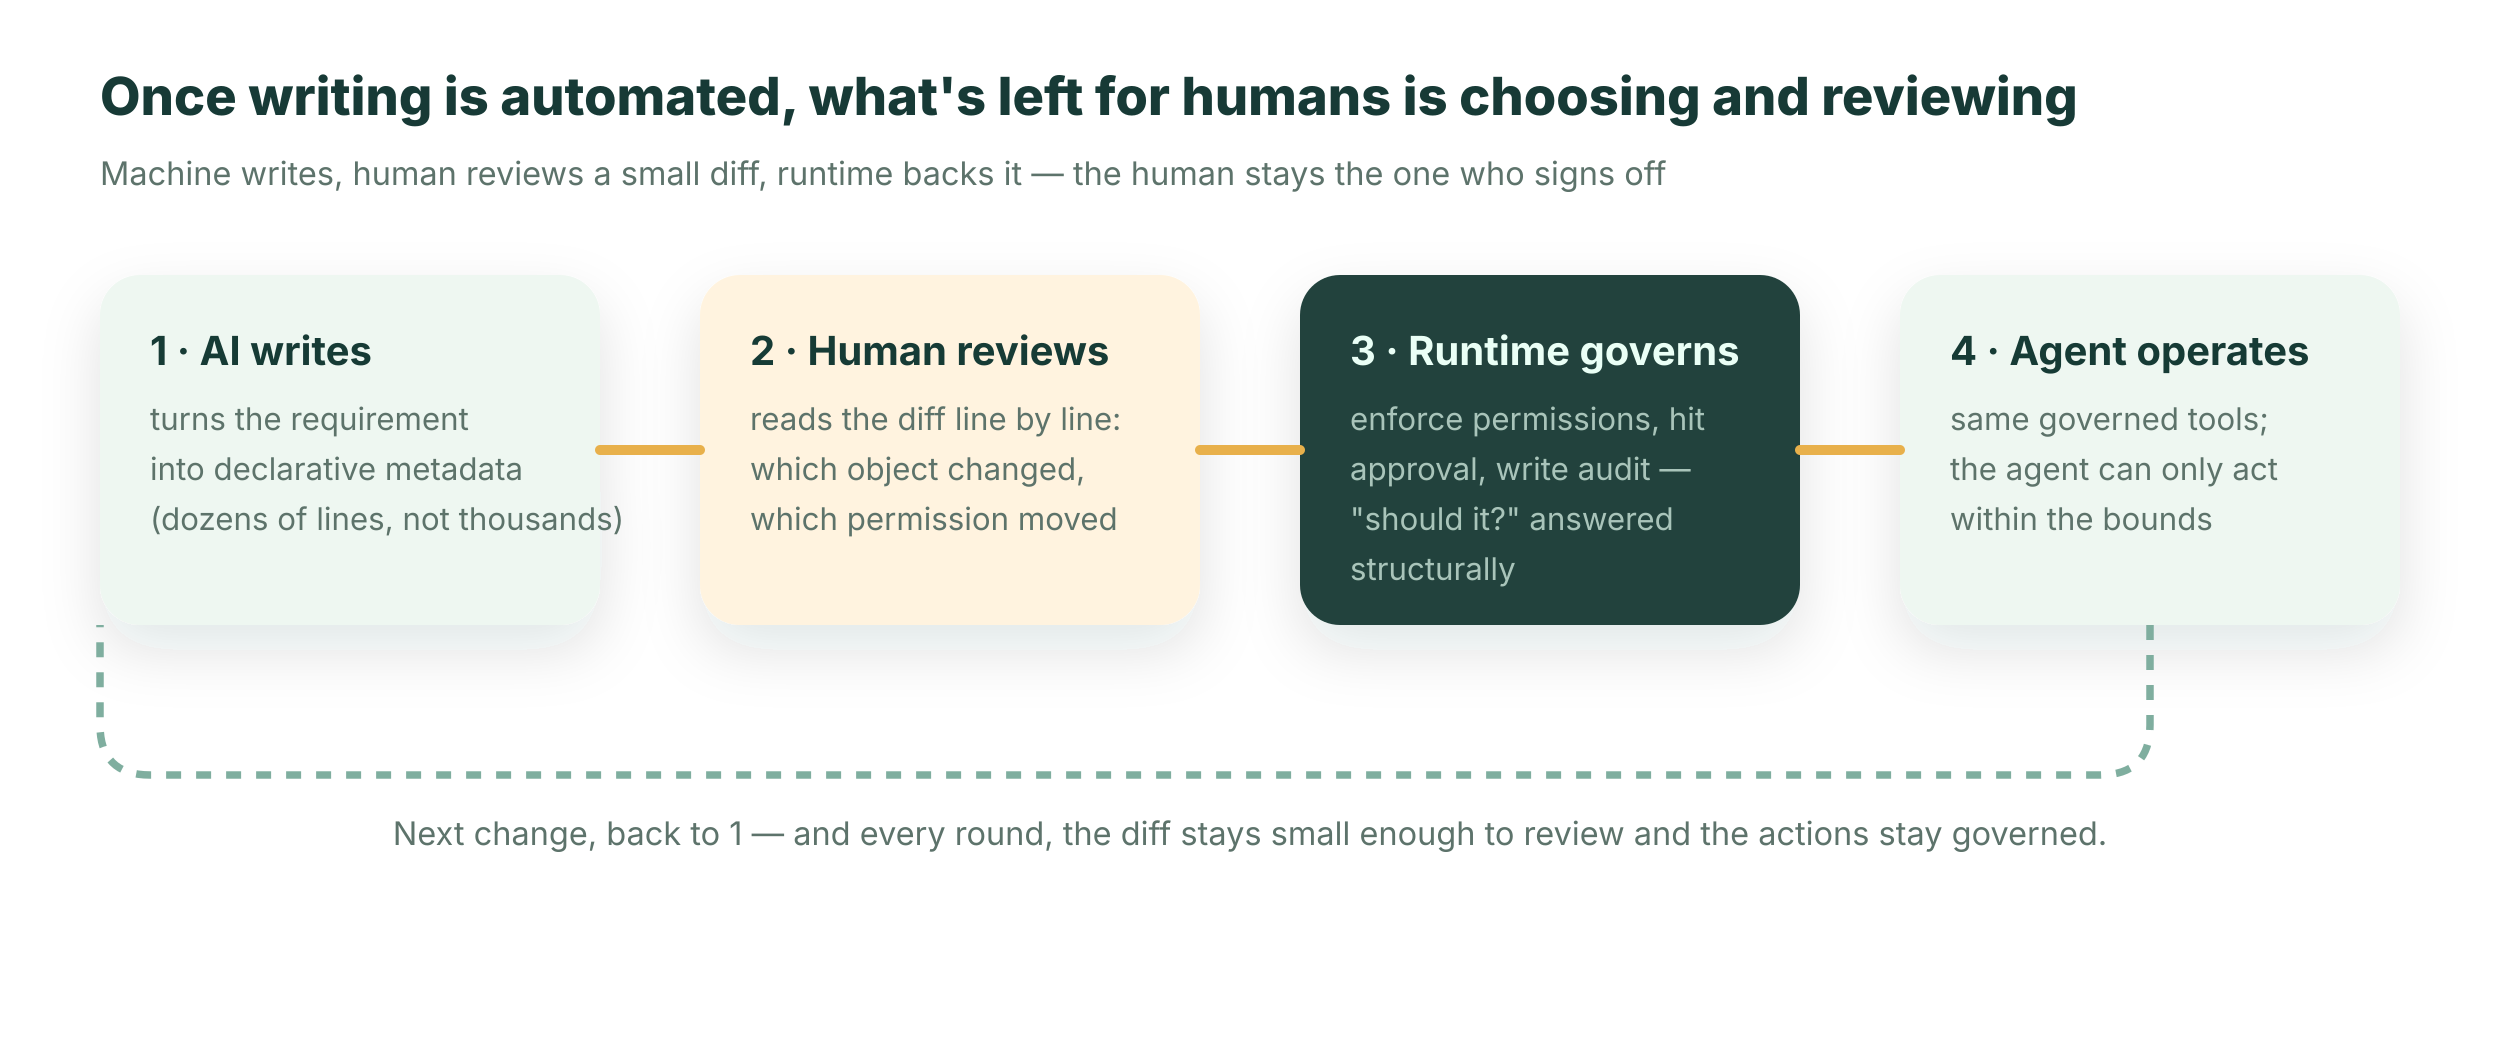
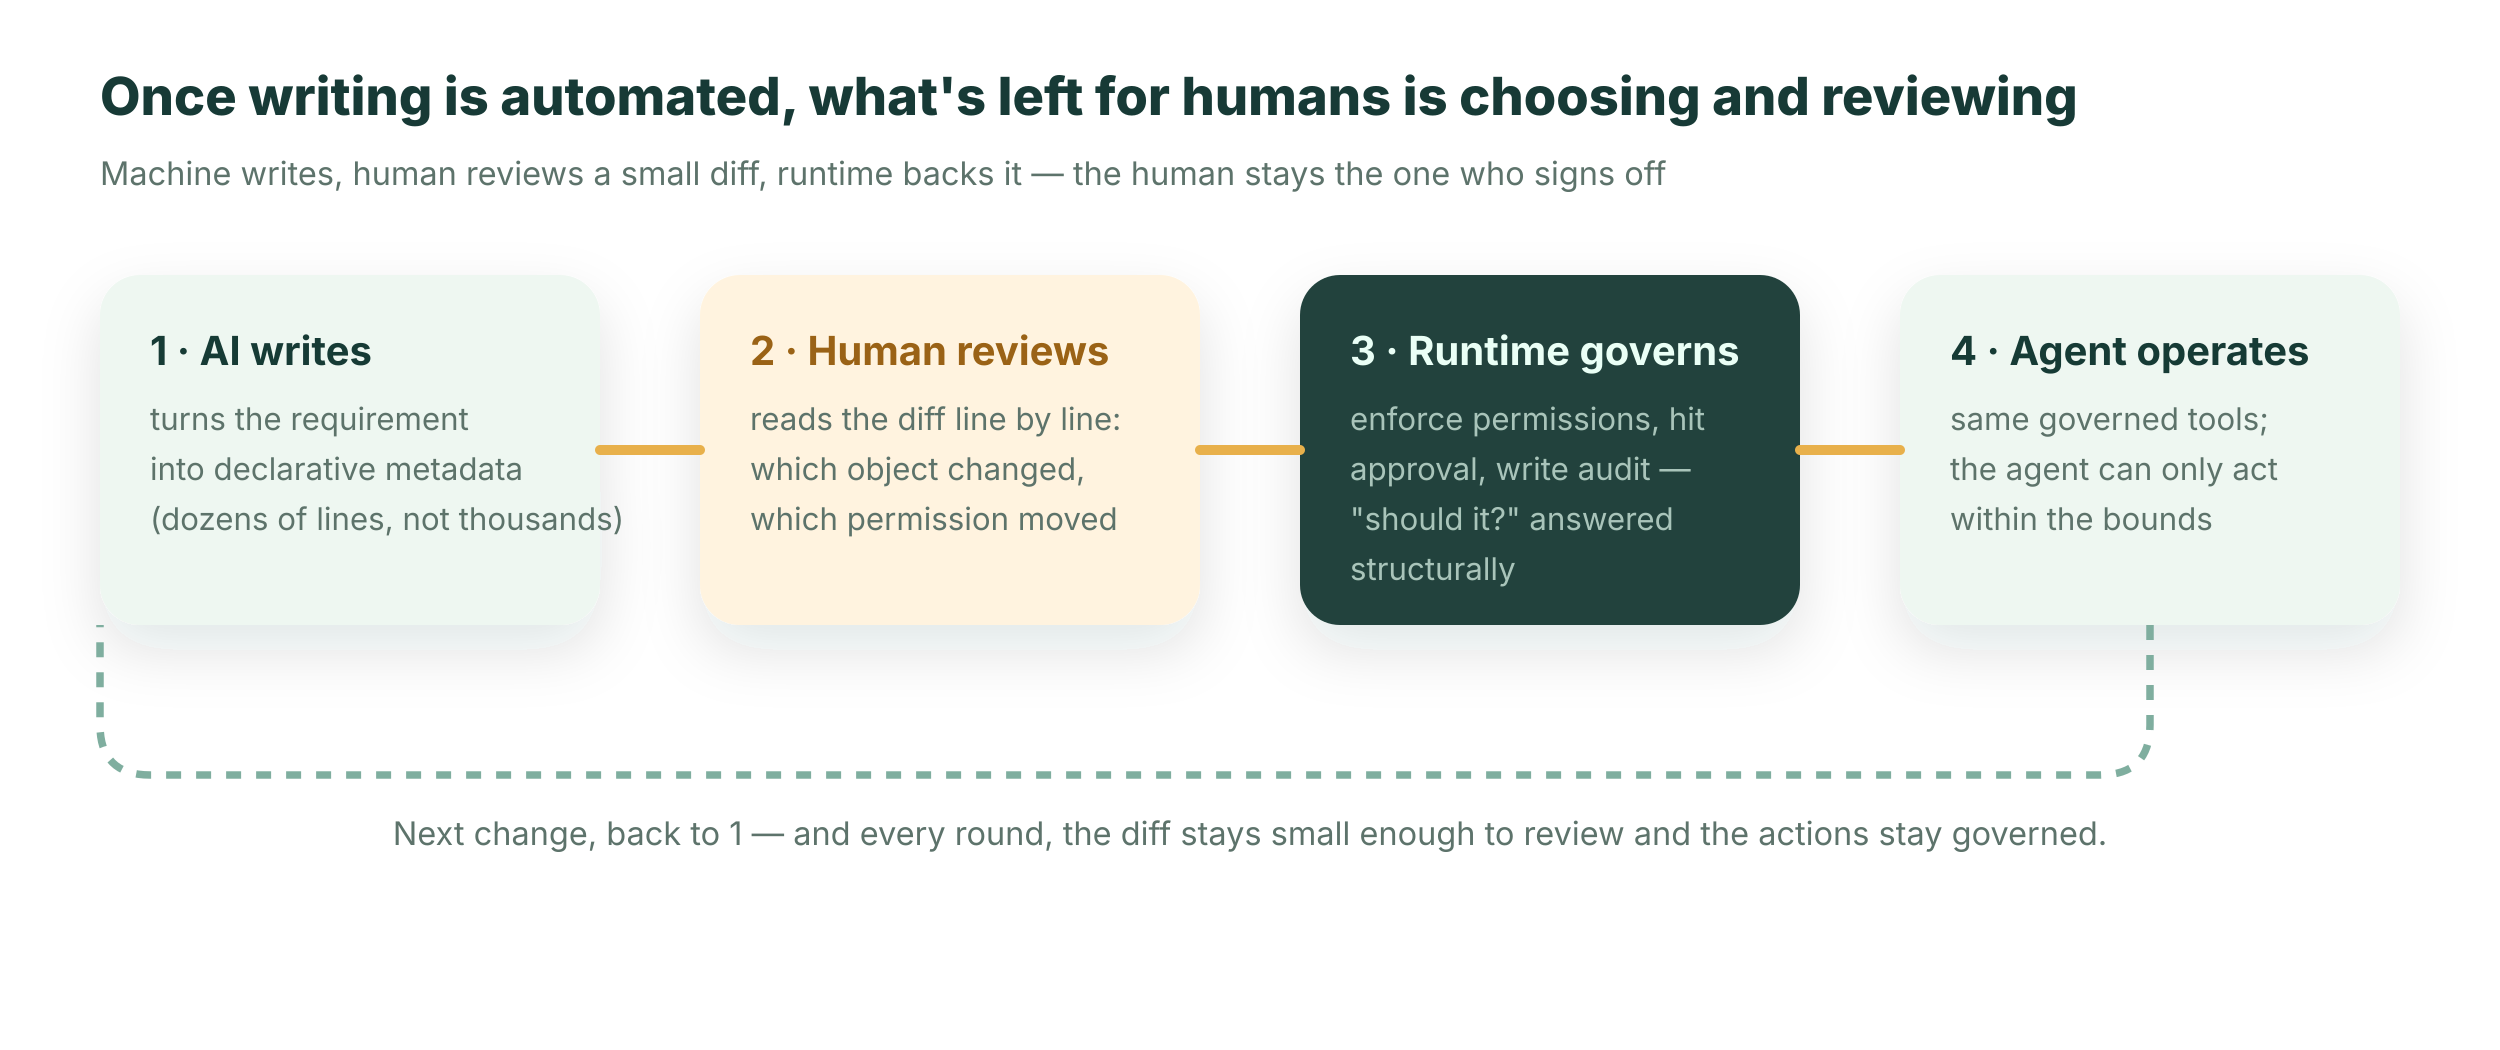
<svg xmlns="http://www.w3.org/2000/svg" viewBox="0 0 1000 420" role="img" aria-label="A loop: AI writes, human reviews, runtime governs, agent operates within bounds">
  <defs>
    <filter id="sh" x="-20%" y="-20%" width="140%" height="160%">
      <feDropShadow dx="0" dy="10" stdDeviation="12" flood-color="#24342f" flood-opacity=".12" />
    </filter>
    <style>
      text{font-family:-apple-system,BlinkMacSystemFont,"Segoe UI",sans-serif;fill:#173a36}
      .cap{font-size:13px;fill:#5d736b}.t{font-size:16px;font-weight:700}.s{font-size:12.5px;fill:#5d736b}
    </style>
  </defs>
  <rect width="1000" height="420" fill="#ffffff" />
  <text x="40" y="46" font-size="21" font-weight="760">Once writing is automated, what's left for humans is choosing and reviewing</text>
  <text x="40" y="74" class="cap">Machine writes, human reviews a small diff, runtime backs it — the human stays the one who signs off</text>
  <g transform="translate(40 110)" filter="url(#sh)">
    <rect width="200" height="140" rx="16" fill="#eef7f1" />
    <text x="20" y="36" class="t">1 · AI writes</text>
    <text x="20" y="62" class="s">turns the requirement</text>
    <text x="20" y="82" class="s">into declarative metadata</text>
    <text x="20" y="102" class="s">(dozens of lines, not thousands)</text>
  </g>
  <g transform="translate(280 110)" filter="url(#sh)">
    <rect width="200" height="140" rx="16" fill="#fff3df" />
-     <text x="20" y="36" class="t" fill="#9a6212">2 · Human reviews</text>
+     <text x="20" y="36" class="t" style="fill:#9a6212">2 · Human reviews</text>
    <text x="20" y="62" class="s">reads the diff line by line:</text>
    <text x="20" y="82" class="s">which object changed,</text>
    <text x="20" y="102" class="s">which permission moved</text>
  </g>
  <g transform="translate(520 110)" filter="url(#sh)">
    <rect width="200" height="140" rx="16" fill="#22433d" />
    <text x="20" y="36" class="t" style="fill:#eafff6">3 · Runtime governs</text>
    <text x="20" y="62" class="s" style="fill:#a9c4ba">enforce permissions, hit</text>
    <text x="20" y="82" class="s" style="fill:#a9c4ba">approval, write audit —</text>
    <text x="20" y="102" class="s" style="fill:#a9c4ba">"should it?" answered</text>
    <text x="20" y="122" class="s" style="fill:#a9c4ba">structurally</text>
  </g>
  <g transform="translate(760 110)" filter="url(#sh)">
    <rect width="200" height="140" rx="16" fill="#eef7f1" />
    <text x="20" y="36" class="t">4 · Agent operates</text>
    <text x="20" y="62" class="s">same governed tools;</text>
    <text x="20" y="82" class="s">the agent can only act</text>
    <text x="20" y="102" class="s">within the bounds</text>
  </g>
  <g stroke="#e8b04b" stroke-width="4" stroke-linecap="round" fill="none">
    <path d="M240 180 h40" />
    <path d="M480 180 h40" />
    <path d="M720 180 h40" />
  </g>
  <path d="M860 250 v40 q0 20 -20 20 H 60 q-20 0 -20 -20 v-40" stroke="#7fae9f" stroke-width="3" fill="none" stroke-dasharray="6 6" />
  <text x="500" y="338" text-anchor="middle" class="cap" fill="#5d736b">Next change, back to 1 — and every round, the diff stays small enough to review and the actions stay governed.</text>
</svg>
